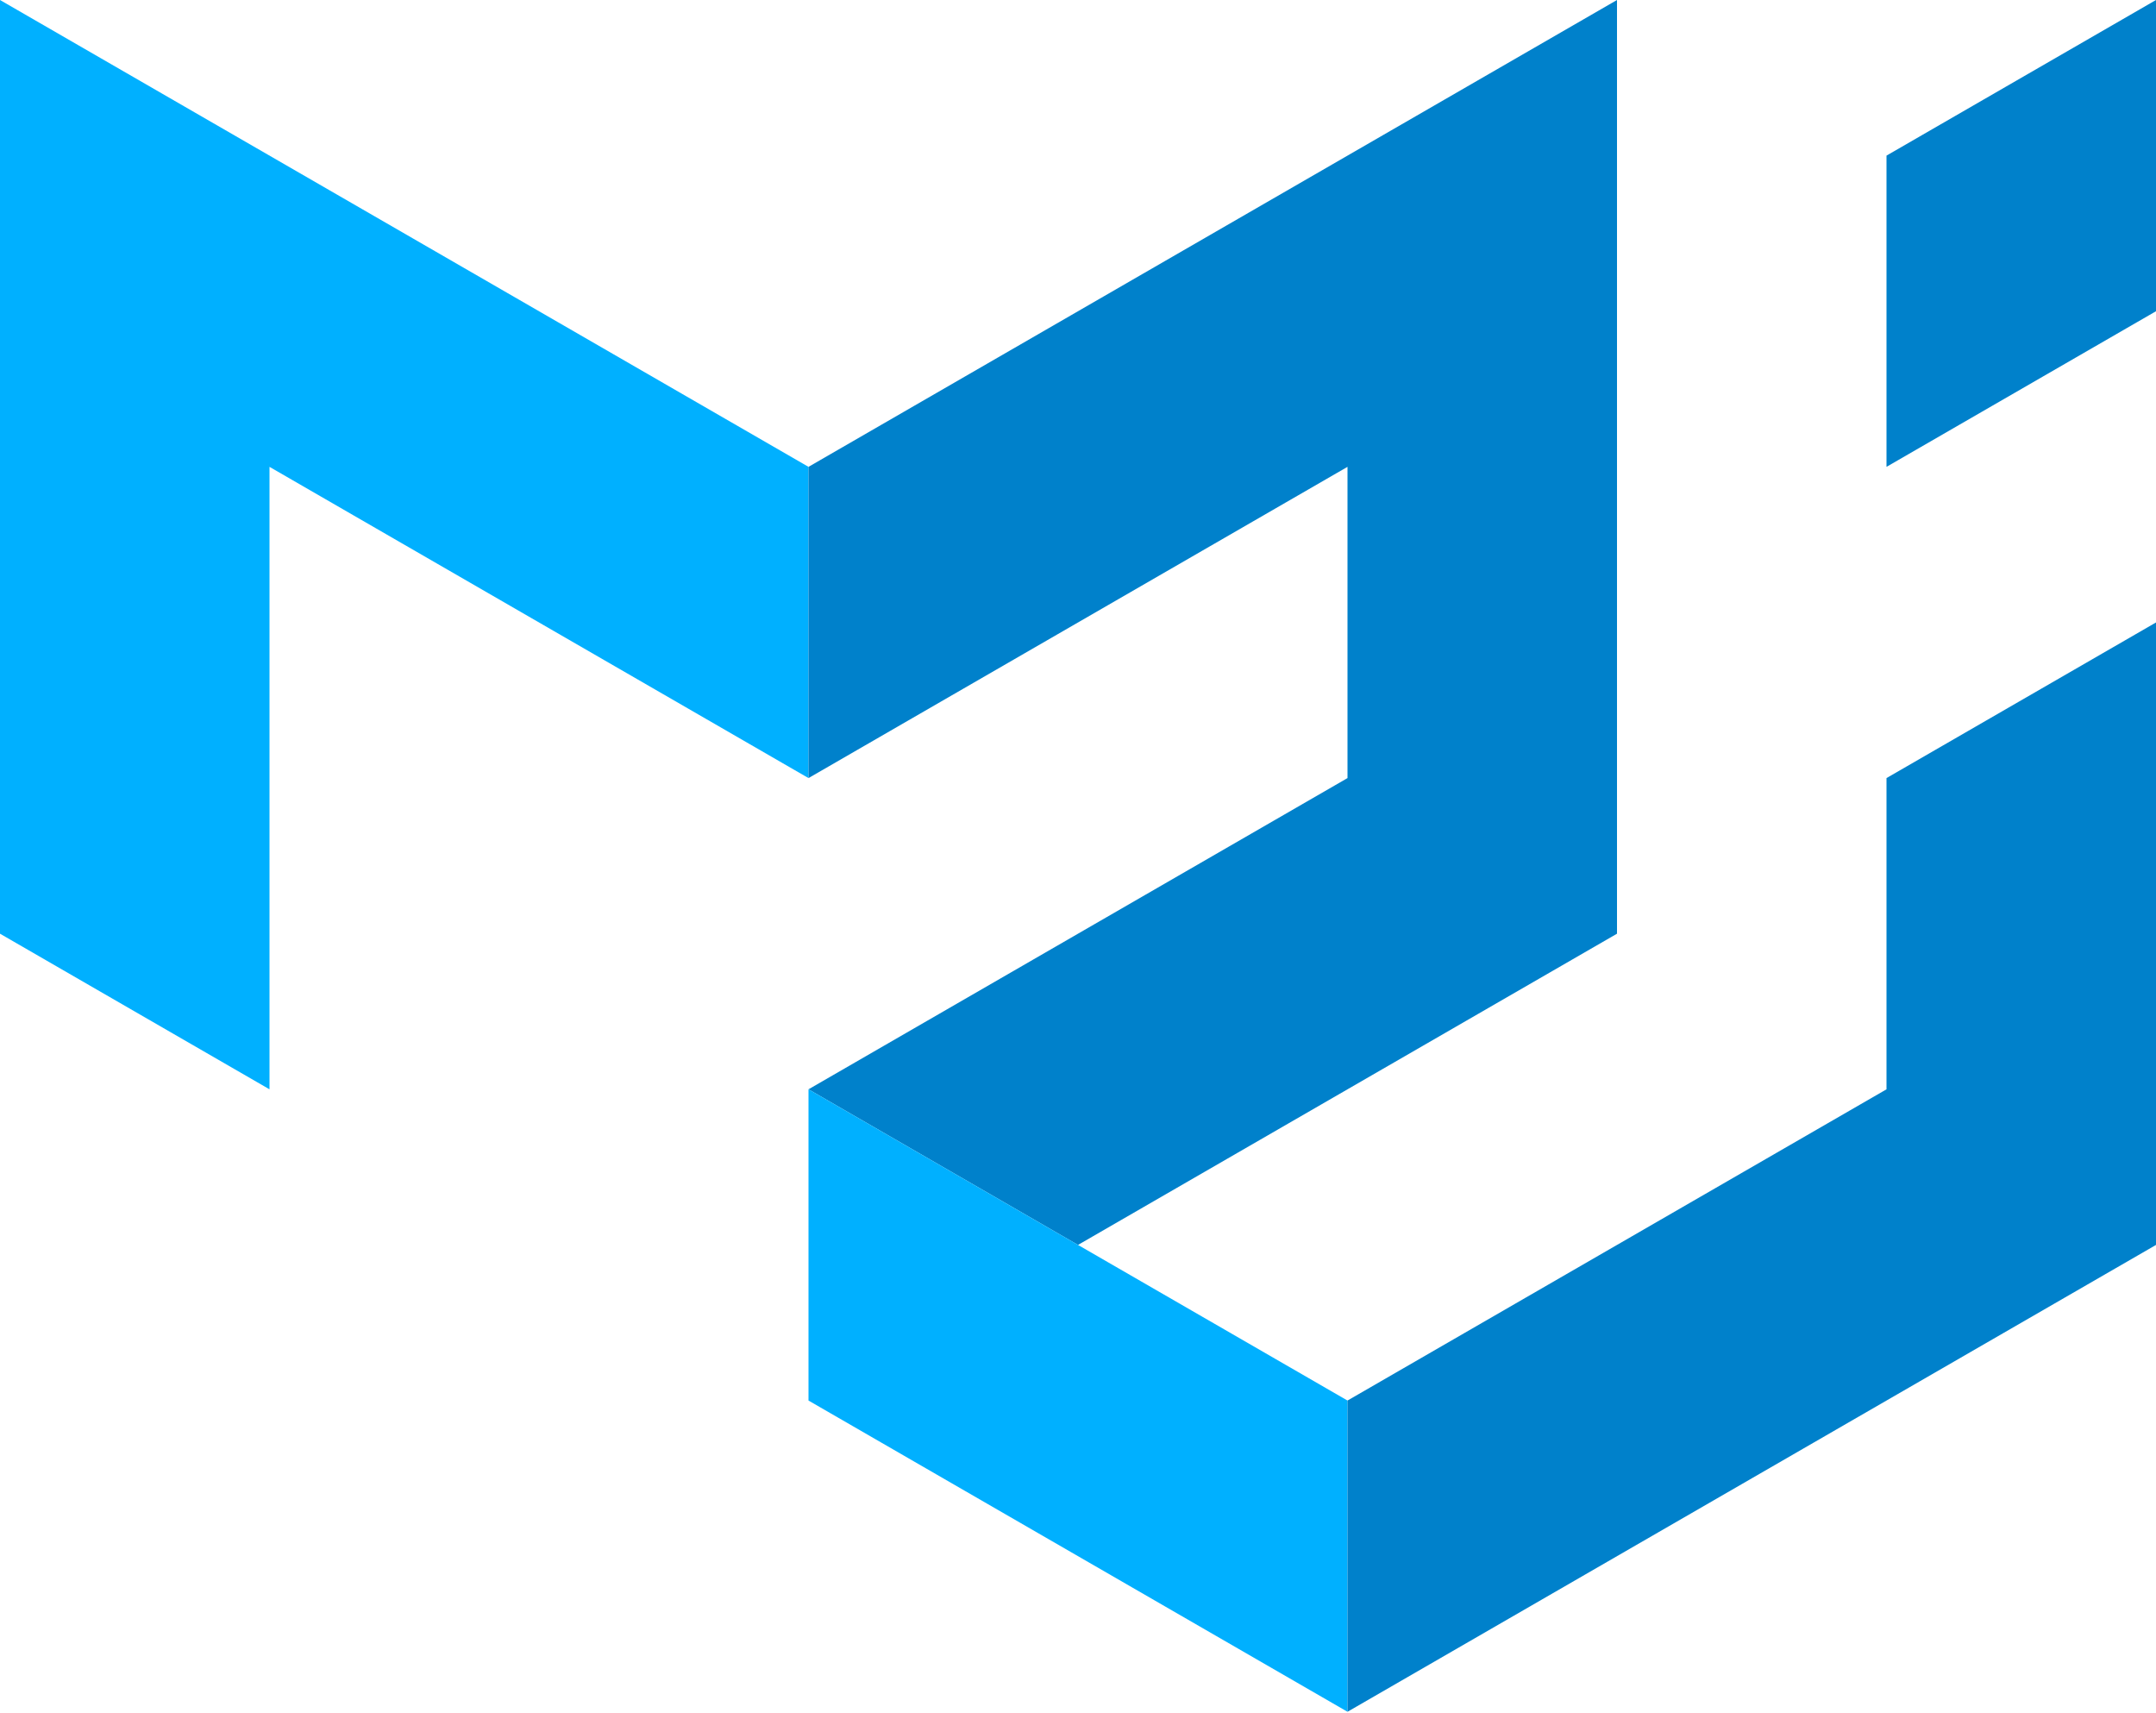
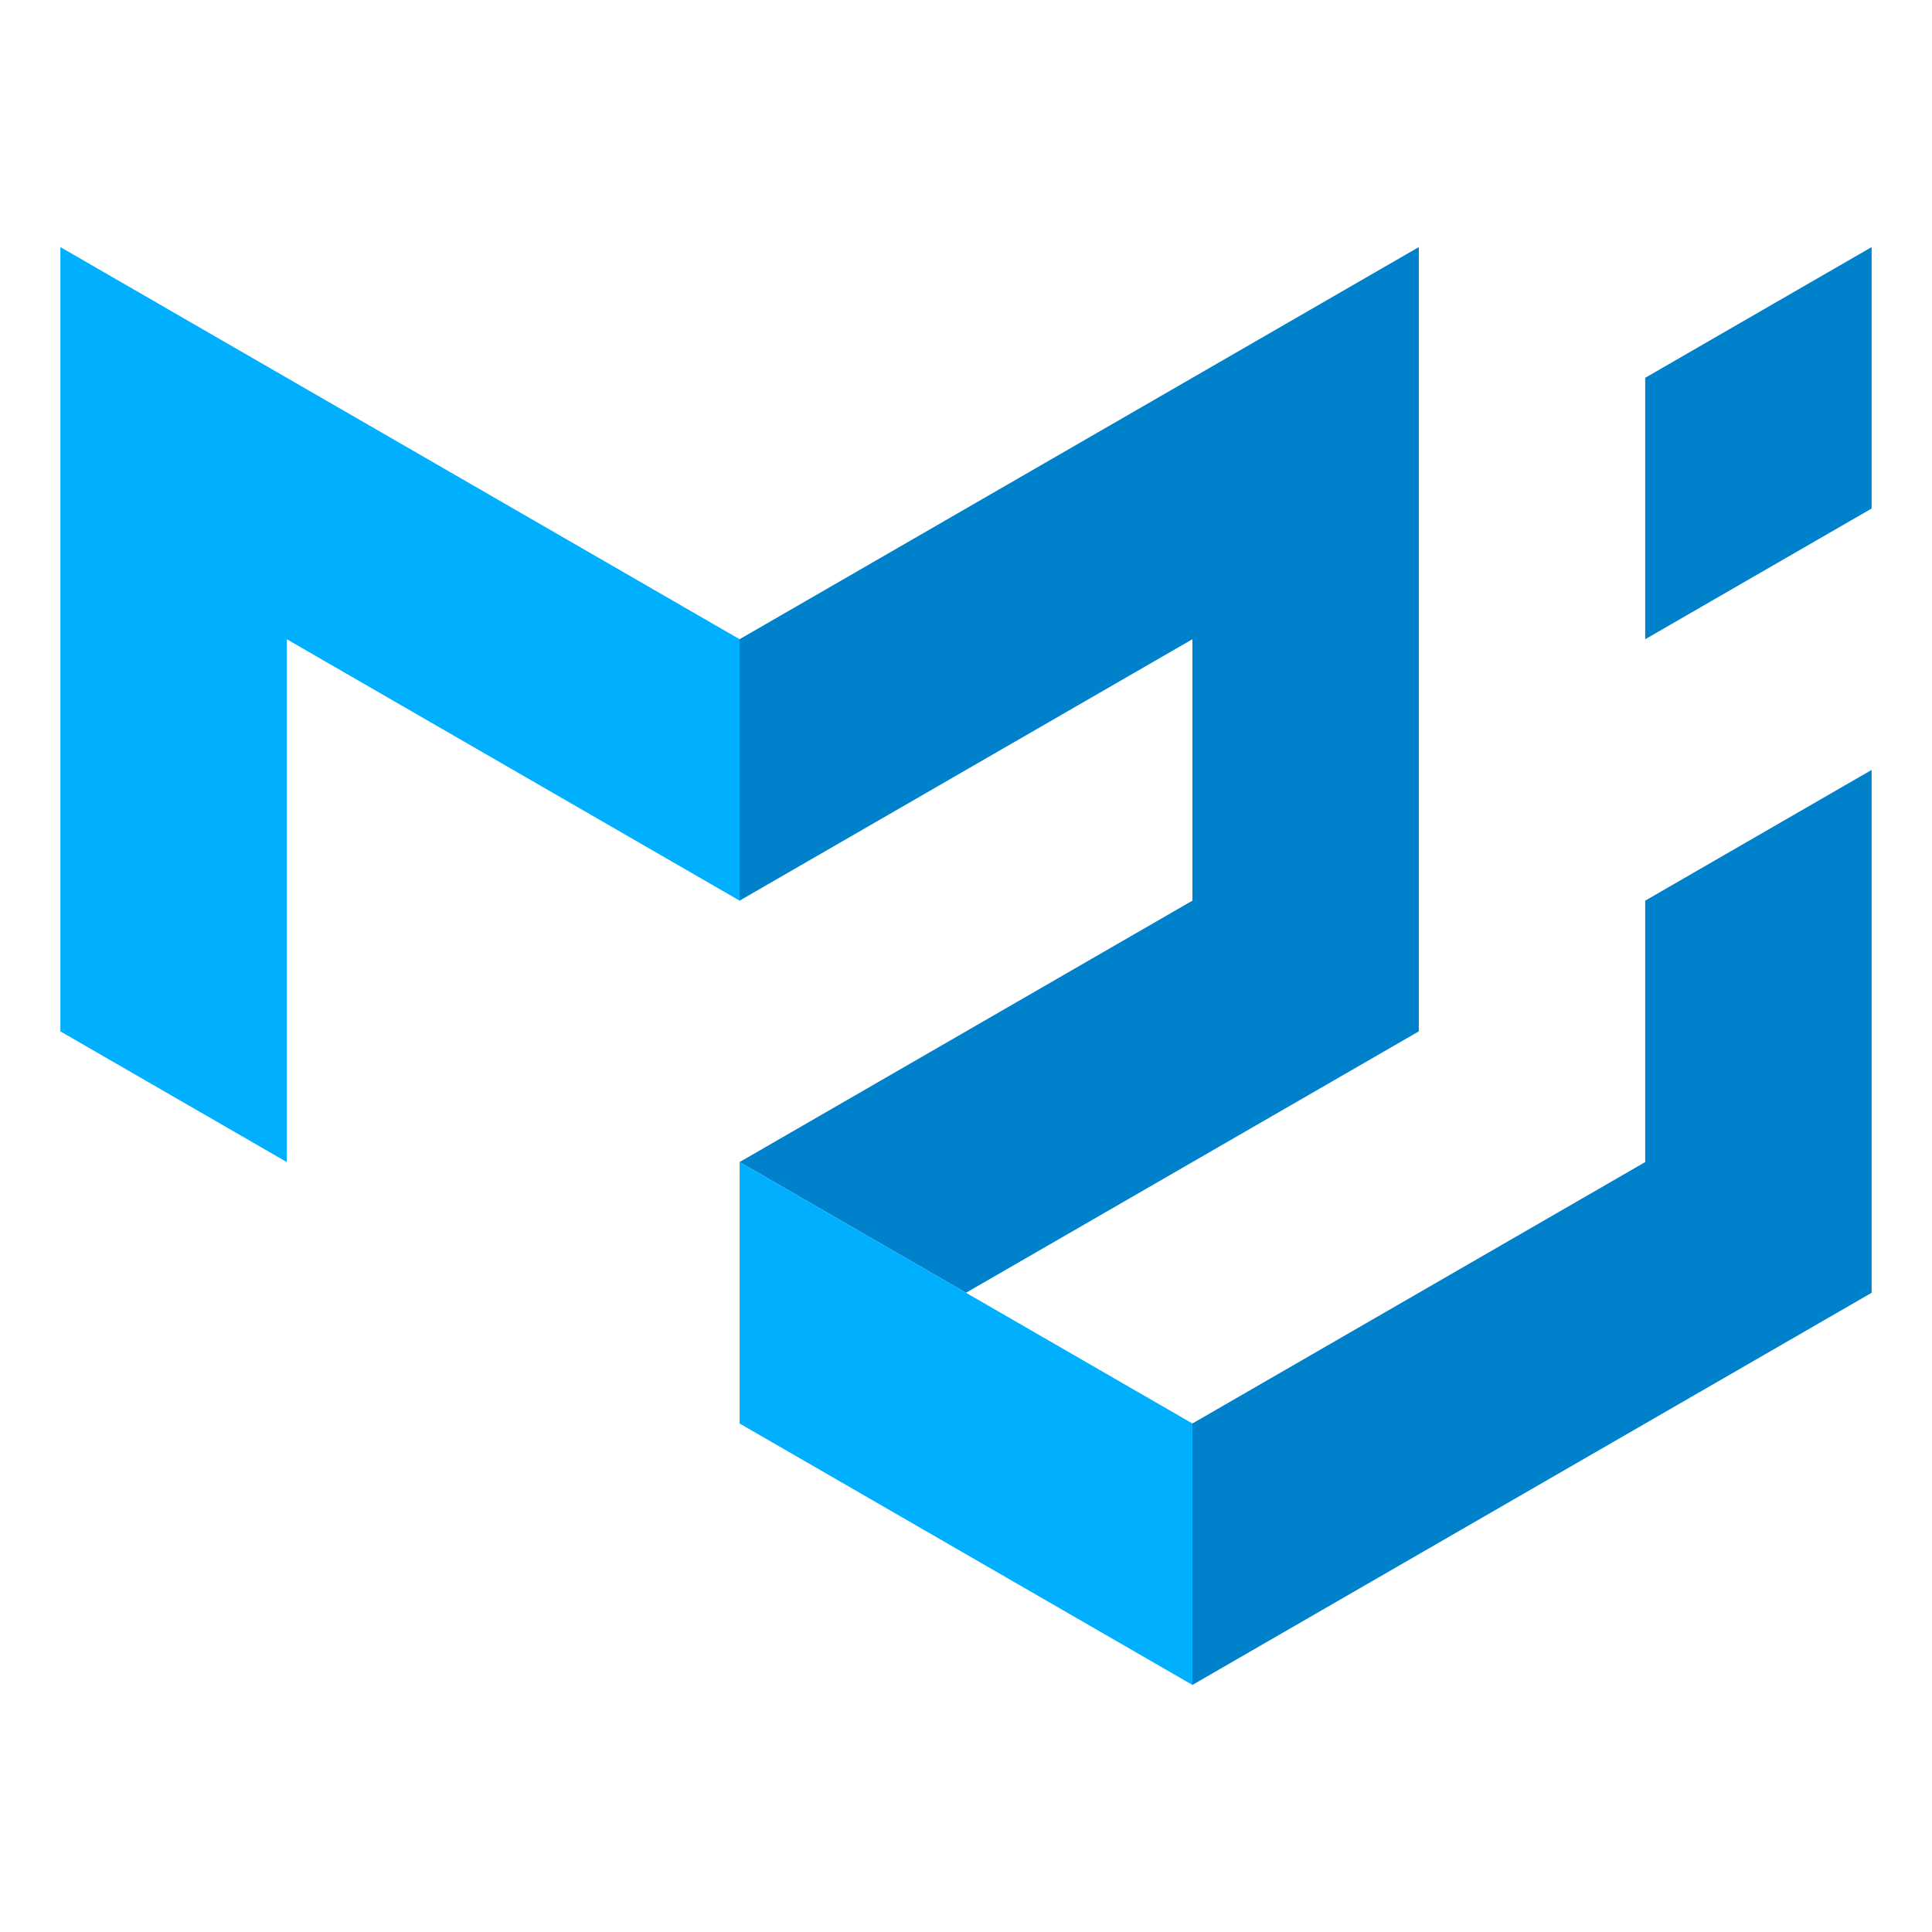
- <svg xmlns="http://www.w3.org/2000/svg" id="svg10" version="1.1" viewBox="0 0 600 476.6">
+ <svg xmlns="http://www.w3.org/2000/svg" height="640" width="640" viewBox="0 0 640 640" version="1.1" id="svg10">
  <defs id="defs14" />
-   <g id="g845">
-     <path d="m0 259.8v-259.8l225 129.9v86.6l-150-86.6v173.2z" fill="#00b0ff" id="path2" />
-     <path d="m225 129.9 225-129.9v259.8l-150 86.6-75-43.3 150-86.6v-86.6l-150 86.6z" fill="#0081cb" id="path4" />
-     <path d="m225 303.1v86.6l150 86.6v-86.6z" fill="#00b0ff" id="path6" />
-     <path d="m375 476.3 225-129.9v-173.2l-75 43.3v86.6l-150 86.6zm150-346.4v-86.6l75-43.3v86.6z" fill="#0081cb" id="path8" />
+   <g transform="translate(20,81.85)" id="g845">
+     <path id="path2" fill="#00b0ff" d="M 0,259.8 V 0 l 225,129.9 v 86.6 L 75,129.9 v 173.2 z" />
+     <path id="path4" fill="#0081cb" d="M 225,129.9 450,0 v 259.8 l -150,86.6 -75,-43.3 150,-86.6 v -86.6 l -150,86.6 z" />
+     <path id="path6" fill="#00b0ff" d="m 225,303.1 v 86.6 l 150,86.6 v -86.6 z" />
+     <path id="path8" fill="#0081cb" d="M 375,476.3 600,346.4 V 173.2 l -75,43.3 v 86.6 L 375,389.7 Z M 525,129.9 V 43.3 L 600,0 v 86.6 z" />
  </g>
</svg>
